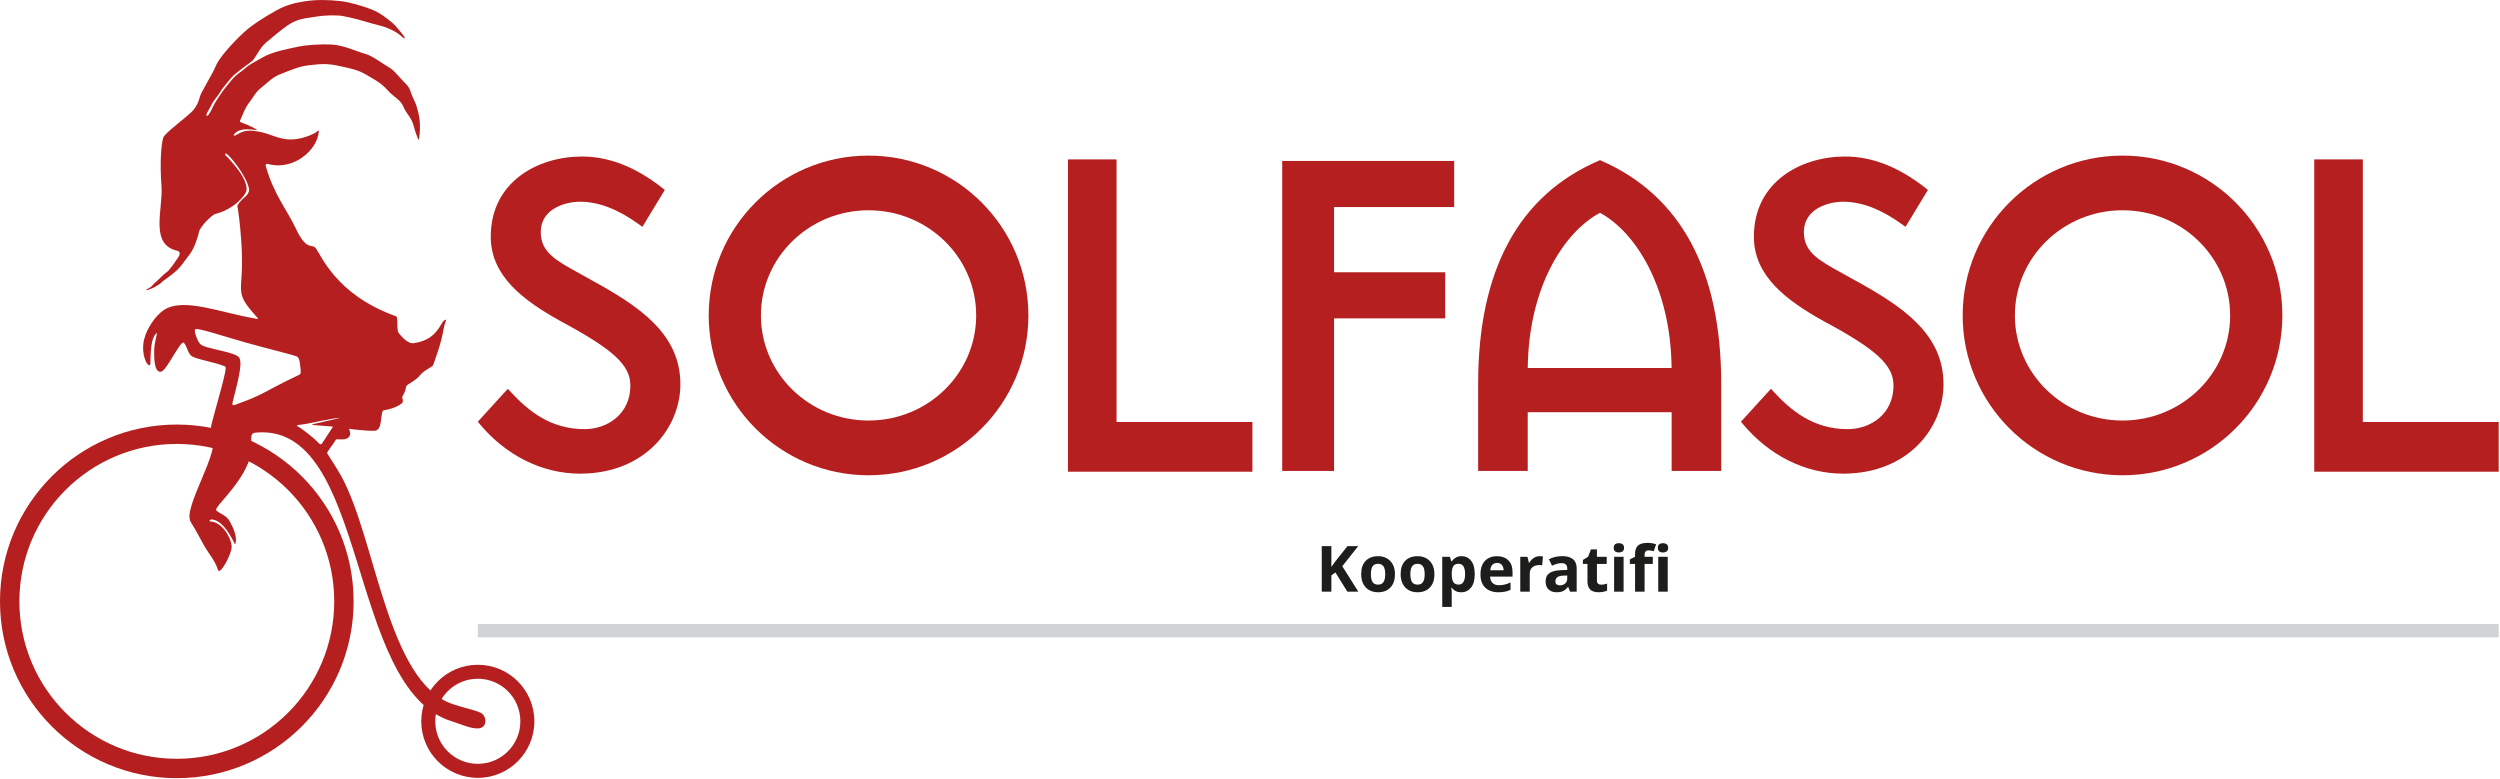
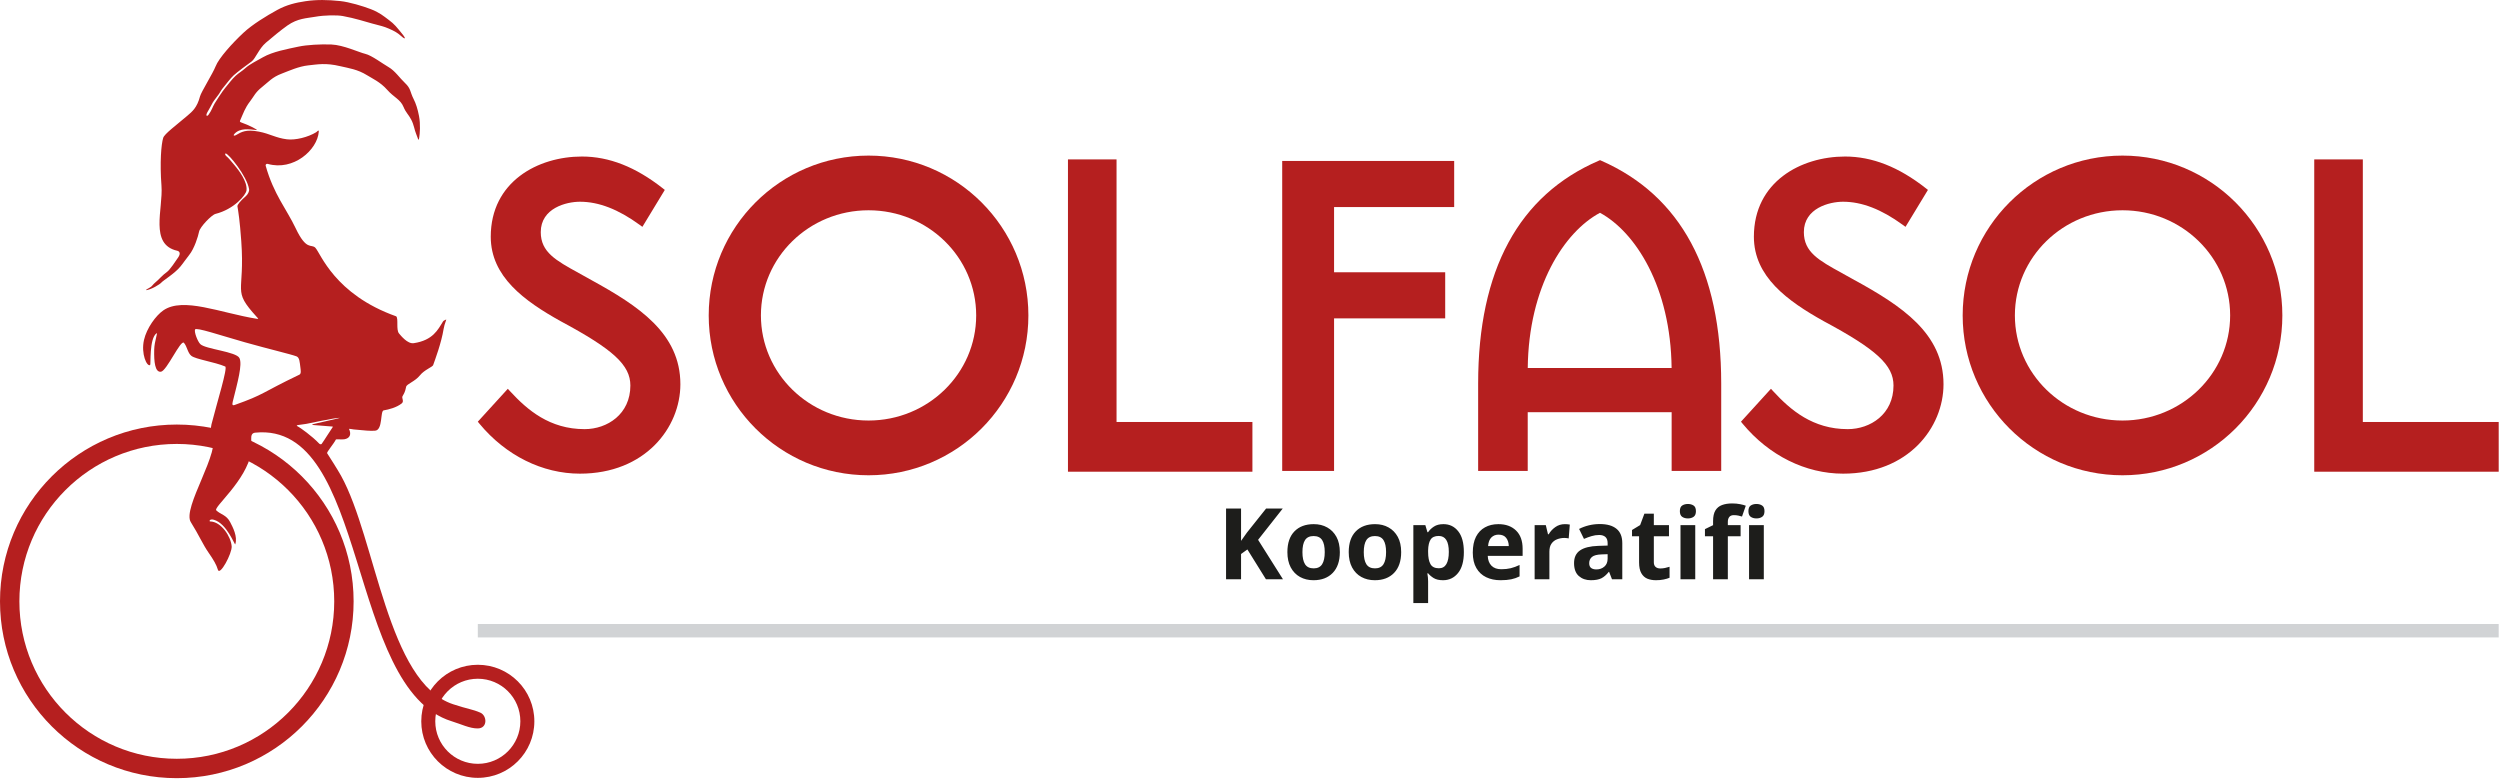
<svg xmlns="http://www.w3.org/2000/svg" id="katman_2" data-name="katman 2" viewBox="0 0 807.38 251.3">
  <defs>
    <style>
      .cls-1 {
        letter-spacing: .48em;
      }

      .cls-2 {
        fill-rule: evenodd;
      }

      .cls-2, .cls-3, .cls-4 {
        stroke-width: 0px;
      }

      .cls-2, .cls-4 {
        fill: #b51f1f;
      }

      .cls-5 {
        letter-spacing: .43em;
      }

      .cls-6 {
        letter-spacing: .45em;
      }

      .cls-3 {
        fill: #d1d3d5;
      }

      .cls-7 {
        letter-spacing: .43em;
      }

      .cls-8 {
        letter-spacing: .43em;
      }

      .cls-9 {
        letter-spacing: .43em;
      }

      .cls-10 {
        letter-spacing: .36em;
      }

      .cls-11 {
        letter-spacing: .43em;
      }

      .cls-12 {
        letter-spacing: .44em;
      }

      .cls-13 {
        letter-spacing: .42em;
      }

      .cls-14 {
        letter-spacing: .43em;
      }

      .cls-15 {
        letter-spacing: .42em;
      }

      .cls-16 {
        letter-spacing: .45em;
      }

      .cls-17 {
        letter-spacing: .43em;
      }

      .cls-18 {
        letter-spacing: .42em;
      }

      .cls-19 {
        letter-spacing: .37em;
      }

      .cls-20 {
        letter-spacing: .44em;
      }

      .cls-21 {
        letter-spacing: .43em;
      }

      .cls-22 {
        letter-spacing: .43em;
      }

      .cls-23 {
        letter-spacing: .44em;
      }

      .cls-24 {
        letter-spacing: .43em;
      }

      .cls-25 {
        fill: #1d1d1b;
        font-family: Montserrat-Bold, Montserrat;
-         font-size: 20.59px;
-         font-weight: 700;
+         font-size: 32px;
+         font-weight: 800;
      }

      .cls-26 {
        letter-spacing: .43em;
      }

      .cls-27 {
        letter-spacing: .43em;
      }

      .cls-28 {
        letter-spacing: .43em;
      }
    </style>
  </defs>
  <g id="katman_1" data-name="katman 1">
    <g id="kımzıkeciii.psd">
      <g>
        <path class="cls-2" d="M109.86.34c2.96.31,7.31,1.62,9.88,2.61,2.8,1.08,4.09,2.2,5.73,3.42,2.04,1.51,2.59,2.36,4.33,4.46s.84,1.87-.58.54c-.66-.61-1.75-1.32-3.6-2.11s-2.36-.84-5.46-1.67c-2.07-.56-5.55-1.71-9.44-2.41-1.81-.33-5.74-.33-9.01.25-2.7.48-5.56.48-8.85,2.78-2.2,1.54-4.99,3.89-6.99,5.58-2.24,1.9-3.36,5.15-4.61,6.06-1.43,1.04-4.64,3.41-5.79,4.47s-2.28,2.68-3.22,3.78c-.84.98-.91,1.32-1.56,2.28-.46.67-1.61,2.08-1.99,2.74-.53.92-.82,1.62-1.33,2.43-1.36,2.15-.41,2.05-.06,1.56,1.15-1.59,1.22-2.34,2.04-3.75.38-.66,2.54-3.98,3.37-4.95,1.03-1.2,2.2-2.87,3.42-3.96,1.15-1.03,1.95-1.4,3.11-2.45,1.46-1.32,3.57-2.3,5.65-3.5,3.2-1.83,7.94-2.68,11.54-3.45,2.61-.56,7.12-.82,10.57-.68,3.92.16,8.99,2.57,10.98,3.03,2,.46,5.63,3.2,7.53,4.29,2.04,1.18,3.6,3.54,5.29,5.13,1.94,1.82,1.58,2.85,2.77,5.17.73,1.43,1.28,3.12,1.74,5.47.52,2.69.28,5.74.05,7.09s-.39.06-.93-1.18c-.62-1.43-.7-2.97-1.66-4.78-.84-1.59-1.73-2.27-2.45-4.03-1-2.48-3.12-3.09-5.28-5.55-2.21-2.52-4.86-3.68-6.5-4.71-3.06-1.91-5.9-2.28-8.68-2.93-4.71-1.12-7.21-.58-10.3-.26s-6.37,1.82-8.55,2.65c-3.17,1.2-4.24,2.65-6.42,4.37s-2.6,3-3.86,4.63c-1.65,2.13-2.2,3.94-3.08,5.89-.21.46-.32.7.16.86,2.56.88,5.77,2.55,5.03,2.49-2.3-.22-5.36-.81-7.2,1.3-.48.66.17.55.51.36,1.83-1.06,3.26-1.96,7.45-1.15,3.62.7,5.43,2.03,9.05,2.48,2.77.34,6.79-.67,9.46-2.29.28-.17.89-1.02.83-.16-.44,5.88-8.18,12.75-16.49,10.39-.4-.11-.77.2-.66.6,2.6,9.26,6.77,14.02,9.68,20.17,3.51,7.4,5.04,4.98,6.35,6.3,1.67,1.69,6.15,15.07,26.12,22.16.8.7-.1,4.36.92,5.54.53.61,2.7,3.43,4.75,3.13,6.19-.93,7.81-4.35,9.44-6.99.27-.43.75-.43.97-.65.33-.13-.47,1.18-.77,3.08-.71,4.46-2.78,9.96-3.37,11.64-.22.62-2.85,1.53-4.26,3.3-1.63,2.04-4.27,2.76-4.47,3.71-.33,1.74-.71,2.2-1.17,3.05-.33.6.6,1.63-.25,2.31-1.63,1.31-4.12,1.97-5.83,2.25-1.16.19-.22,6.32-2.74,6.56-1.53.15-3.35-.07-6.94-.4-.33-.03-1.58-.3-1.51-.15.83,1.8.24,3.01-1.49,3.32-.93.16-2.66-.12-2.77.11-.7,1.39-3.02,4.08-2.82,4.39.67,1.02,3.39,5.28,4.51,7.3,11.36,20.57,14.9,66.8,36.2,73.78,4.86,1.6,6.16,1.58,8.77,2.71,2.21.96,2.41,5.08-.84,5.1-2.57.02-5.26-1.35-8.41-2.32-34.07-10.49-26.63-96.88-63.45-93.2-2.29.23-.73,3.42-1.25,6.31-1.65,9.27-12.35,17.8-11.33,18.78,1.47,1.41,3.25,1.41,4.5,3.82.81,1.56,2.47,4.65,1.64,7.14-.15.44-2.69-6.77-6.95-7.93-1.35-.37-1.55.55-1.18.55,3.64.06,6.74,4.94,6.97,8.04.16,2.24-3.84,9.75-4.46,7.53-.43-1.54-1.46-3.27-2.99-5.47-1.93-2.78-3.12-5.7-5.7-9.8-3.09-4.53,10.14-23.34,6.81-28.74-.32-.53-.52-1.6-.18-2.93,1.81-7.12,5.31-18.3,4.43-18.67-3.46-1.47-9.51-2.32-10.93-3.44-1.21-.95-1.35-3-2.39-4.2s-5.58,9.14-7.46,9.34-2.25-3.17-2.15-7.15c.07-2.8,1.31-5.71.72-5.26-2.37,1.81-1.76,10.08-2.03,10.24-1.04.63-3-3.61-1.99-8.09.87-3.84,3.85-7.9,6.23-9.55,6.4-4.45,18.48.81,30.11,2.69.8.13.61,0,.06-.6-8.13-8.97-3.73-7.19-4.98-24.45-.48-6.68-.94-9.49-1.24-11.26-.08-.46.94-1.75,2.68-3.25.66-.57,1.21-1.56,1.08-2.32-.72-4.27-6.67-11.47-7.53-11.49-.35,0-.25.52.24.92.59.48,1.1,1.08,2.63,2.91,1.31,1.56,4.15,5.23,3.83,8.07-.17,1.56-4.08,6.12-10.02,7.61-1.25.31-5,4.2-5.3,5.73s-1.52,5.48-3.21,7.56c-1.1,1.36-1.72,2.38-2.83,3.73-1.83,2.23-5.55,4.47-6.11,5.13-.59.66-3.28,2.27-4.86,2.47-.45.06.44-.53,1.01-.78.81-.36,1.02-1.03,1.89-1.72,1.08-.86,2.28-2.36,3.82-3.44.82-.58,2.71-3.38,3.57-4.66s.39-1.96-.34-2.12c-9.03-2.03-4.51-13.45-5.08-20.96s-.09-13.47.56-15.51c.41-1.28,4.1-3.99,7.8-7.14,1.57-1.34,3.13-2.59,4.09-6.26.36-1.38,4.17-7.47,5.02-9.66,1.04-2.68,5.44-7.55,9.03-10.89,2.85-2.65,7.35-5.41,10.91-7.36,3.02-1.65,5.99-2.35,9.1-2.81,3.61-.54,7.14-.47,11.17-.05ZM64.69,111.13c1.63,1.63,11.63,2.43,12.64,4.51s-.59,7.77-2.18,14.15c-.27,1.09.06,1.2.62,1,9.87-3.5,8.38-3.79,20.92-9.79.62-.3.45-1.36.32-2.34-.22-1.65-.25-3.18-1.24-3.57-1.69-.66-9.2-2.43-16.69-4.55-8.07-2.29-15.76-4.92-16.09-4.13s.8,3.82,1.7,4.72ZM96.24,137.75c.57.26,4.58,3.1,6.83,5.5.19.21.65.34.81.11,1.1-1.54,2.4-3.74,3.35-5.09.42-.6.3-.51-.18-.54-3.15-.24-4.88-.37-5.69-.45s-.66-.2-.06-.35c1.53-.38,5.45-1.2,7.63-1.76.64-.16.86-.2.71-.22-1.16-.09-10.3,1.87-10.73,1.94-2.08.37-3.88.31-2.68.86Z" />
        <path class="cls-4" d="M57.1,137.11c-31.53,0-57.1,25.56-57.1,57.1s25.56,57.1,57.1,57.1,57.1-25.56,57.1-57.1-25.56-57.1-57.1-57.1ZM57.1,245.05c-28.08,0-50.84-22.76-50.84-50.84s22.76-50.84,50.84-50.84,50.84,22.76,50.84,50.84-22.76,50.84-50.84,50.84Z" />
        <path class="cls-4" d="M154.31,214.69c-10.08,0-18.26,8.17-18.26,18.26s8.17,18.26,18.26,18.26,18.26-8.17,18.26-18.26-8.17-18.26-18.26-18.26ZM154.31,246.68c-7.59,0-13.74-6.15-13.74-13.74s6.15-13.74,13.74-13.74,13.74,6.15,13.74,13.74-6.15,13.74-13.74,13.74Z" />
      </g>
    </g>
    <g>
      <path class="cls-4" d="M191.01,90.46c-1.42-.82-2.8-1.57-4.11-2.29-7.38-4.06-12.26-6.73-12.26-13.2,0-7.77,8.27-9.82,12.65-9.82,6.09,0,12.39,2.44,19.27,7.45l.9.66,7.24-11.93-.71-.56c-8.76-6.87-17.28-10.22-26.06-10.22-14.18,0-29.44,8.1-29.44,25.9,0,12.9,10.83,20.73,22.55,27.27,17.06,9.14,22.54,14.2,22.54,20.79,0,9.24-7.44,14.08-14.79,14.08-11.27,0-18.47-6.17-24.03-12.21l-.76-.82-9.69,10.63.56.68c8.49,10.24,20.3,16.1,32.42,16.1,21.07,0,32.44-14.88,32.44-28.88,0-16.47-13.59-25.31-28.72-33.63" />
      <path class="cls-4" d="M280.5,153.49c-28.51,0-51.62-23.11-51.62-51.62s23.11-51.62,51.62-51.62,51.62,23.11,51.62,51.62-23.11,51.62-51.62,51.62M280.5,135.81c19.2,0,34.76-15.2,34.76-33.95s-15.56-33.95-34.76-33.95-34.76,15.2-34.76,33.95,15.56,33.95,34.76,33.95" />
      <polygon class="cls-4" points="344.9 51.48 344.9 152.34 404.47 152.34 404.47 136.28 360.59 136.28 360.59 51.48 344.9 51.48" />
      <polygon class="cls-4" points="414.09 51.98 414.09 152.09 430.84 152.09 430.84 102.82 466.73 102.82 466.73 87.93 430.84 87.93 430.84 66.87 469.63 66.87 469.63 51.98 414.09 51.98" />
      <path class="cls-4" d="M539.85,118.85h-46.46c.28-26.26,11.79-43.97,23.33-50.13,11.45,6.21,22.85,23.95,23.13,50.13M517.14,51.9l-.41-.18-.41.18c-25.85,11.15-38.95,35.37-38.95,71.98v28.21h16.01v-18.98h46.48v18.98h16.01v-28.21c0-36.49-13.03-60.7-38.74-71.98" />
      <path class="cls-4" d="M598.92,90.46c-1.42-.82-2.8-1.57-4.1-2.29-7.38-4.06-12.26-6.73-12.26-13.2,0-7.77,8.27-9.82,12.65-9.82,6.09,0,12.39,2.44,19.27,7.45l.91.66,7.24-11.93-.71-.56c-8.76-6.87-17.29-10.22-26.06-10.22-14.18,0-29.44,8.1-29.44,25.9,0,12.9,10.83,20.73,22.55,27.27,17.06,9.14,22.54,14.2,22.54,20.79,0,9.24-7.44,14.08-14.79,14.08-11.27,0-18.47-6.17-24.03-12.21l-.76-.82-9.68,10.63.56.68c8.49,10.24,20.3,16.1,32.42,16.1,21.07,0,32.43-14.88,32.43-28.88,0-16.47-13.59-25.31-28.71-33.63" />
      <path class="cls-4" d="M685.47,153.49c-28.51,0-51.62-23.11-51.62-51.62s23.11-51.62,51.62-51.62,51.62,23.11,51.62,51.62-23.11,51.62-51.62,51.62M685.47,135.81c19.2,0,34.76-15.2,34.76-33.95s-15.56-33.95-34.76-33.95-34.76,15.2-34.76,33.95,15.56,33.95,34.76,33.95" />
      <polygon class="cls-4" points="747.39 51.48 747.39 152.34 806.96 152.34 806.96 136.28 763.08 136.28 763.08 51.48 747.39 51.48" />
    </g>
-     <text class="cls-25" x="482.6" y="191.07" text-anchor="middle">Kooperatifi</text>
+     <text class="cls-25" x="482.6" y="187.07" text-anchor="middle">Kooperatifi</text>
    <rect class="cls-3" x="154.31" y="201.52" width="652.65" height="4.34" />
  </g>
</svg>
